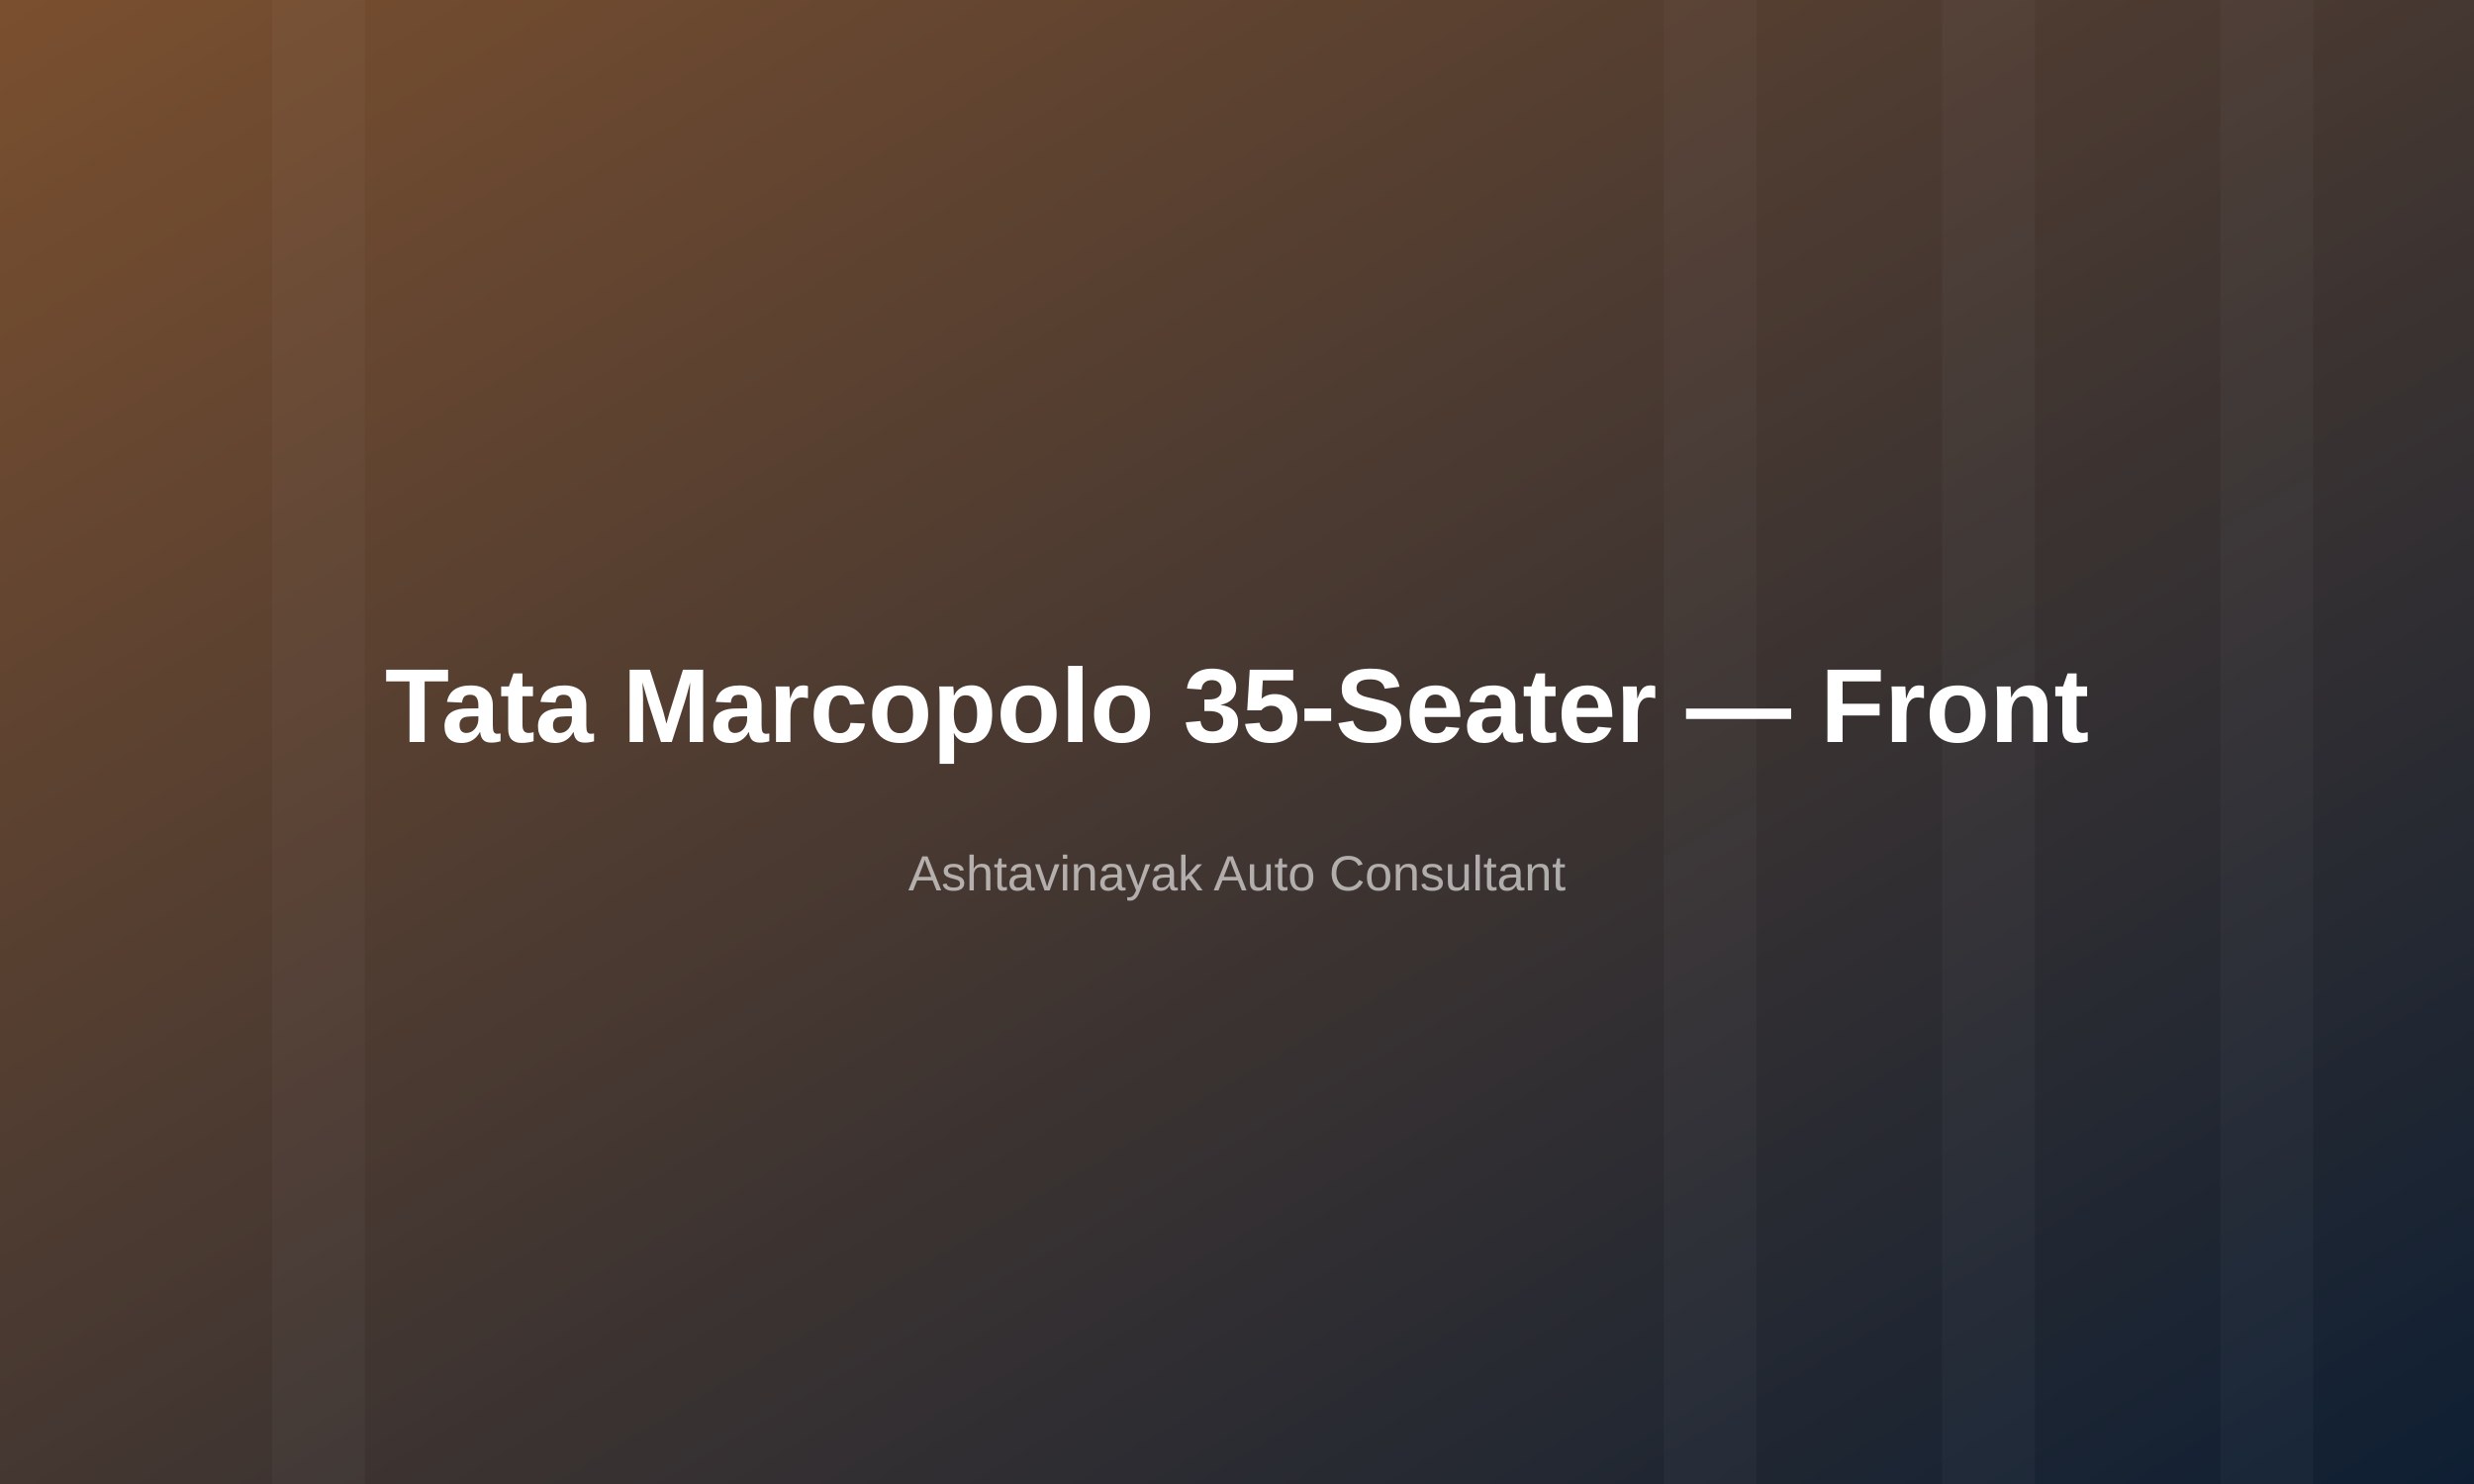
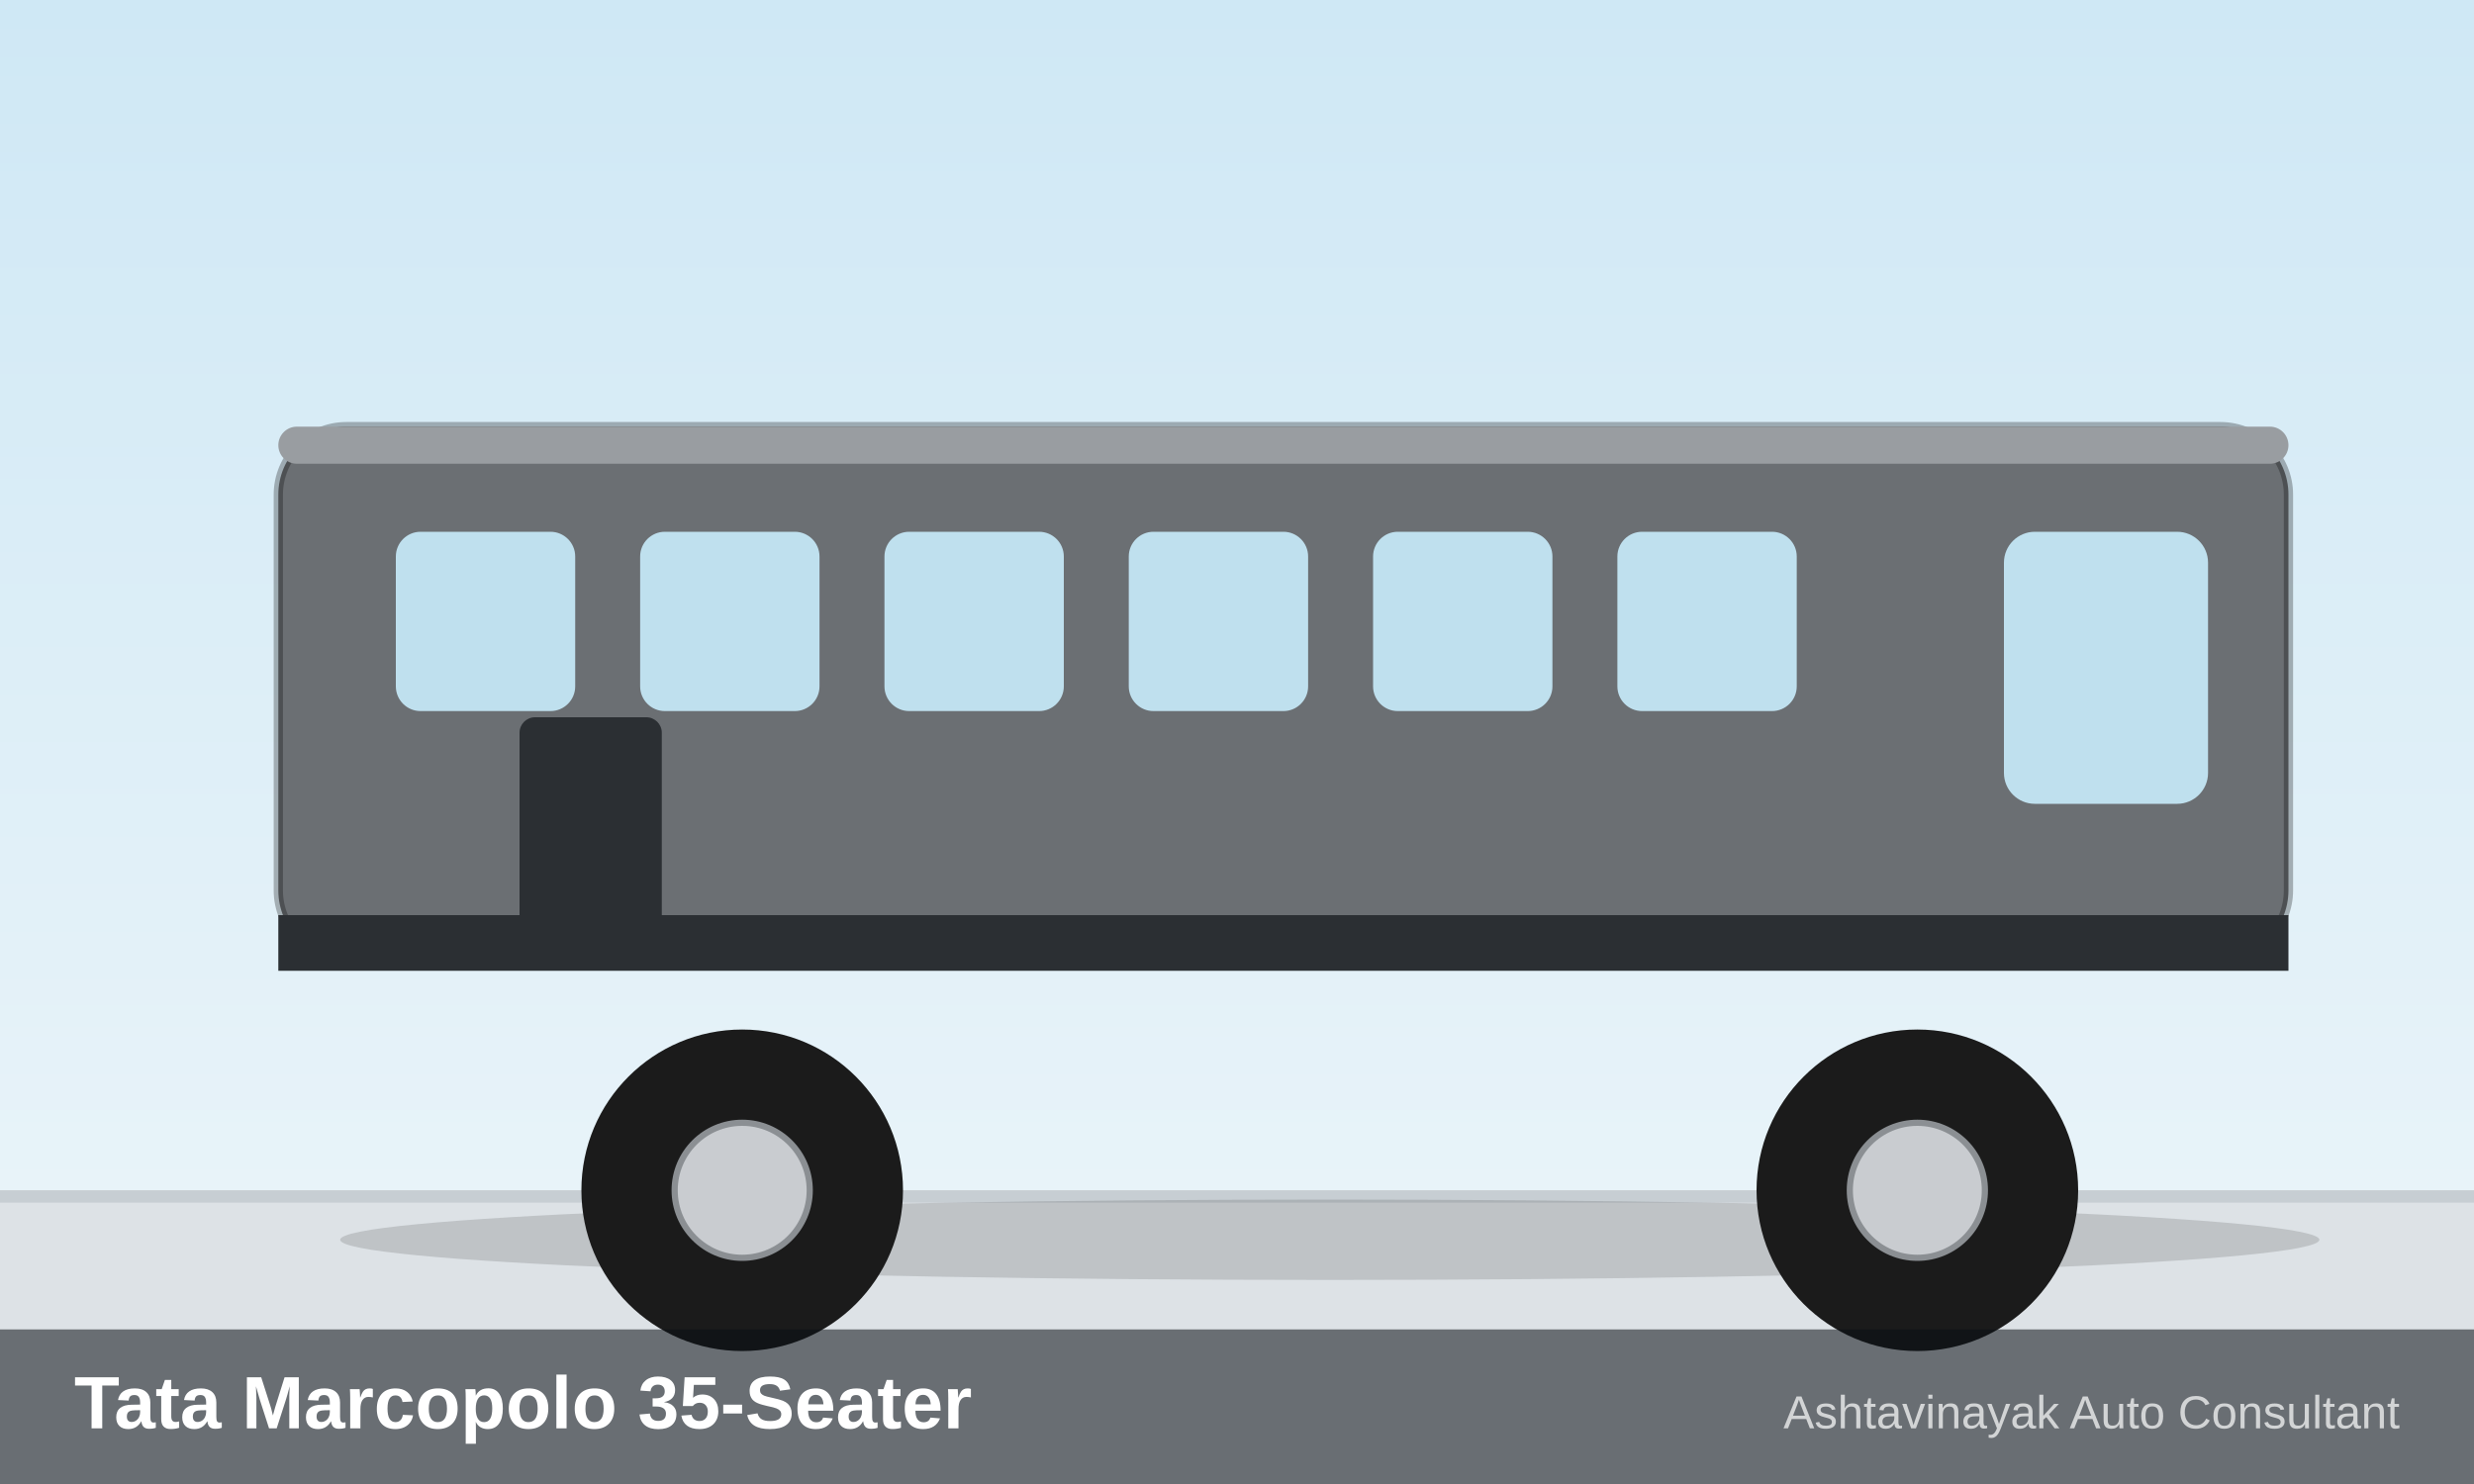
<svg xmlns="http://www.w3.org/2000/svg" width="800" height="480" viewBox="0 0 800 480">
  <defs>
-     <linearGradient id="g34" x1="0" y1="0" x2="1" y2="1">
-       <stop offset="0" stop-color="#7a4f2f" />
-       <stop offset="1" stop-color="#0f1f33" />
+     <linearGradient id="sky" x1="0" y1="0" x2="0" y2="1">
+       <stop offset="0" stop-color="#cfe8f5" />
+       <stop offset="1" stop-color="#eef6fa" />
    </linearGradient>
  </defs>
-   <rect width="800" height="480" fill="url(#g34)" />
-   <rect x="538" y="0" width="30" height="480" fill="white" opacity="0.03" />
-   <rect x="628" y="0" width="30" height="480" fill="white" opacity="0.03" />
-   <rect x="718" y="0" width="30" height="480" fill="white" opacity="0.03" />
-   <rect x="88" y="0" width="30" height="480" fill="white" opacity="0.03" />
-   <text x="50%" y="50%" text-anchor="middle" font-family="Arial, sans-serif" font-size="34" font-weight="700" fill="white">Tata Marcopolo 35-Seater — Front</text>
-   <text x="50%" y="60%" text-anchor="middle" font-family="Arial, sans-serif" font-size="16" fill="rgba(255,255,255,0.6)">Ashtavinayak Auto Consultant</text>
+   <rect width="800" height="480" fill="url(#sky)" />
+   <rect x="0" y="385" width="800" height="95" fill="#dde2e6" />
+   <rect x="0" y="385" width="800" height="4" fill="#c7ced3" />
+   <ellipse cx="430" cy="401" rx="320" ry="13" fill="#000" opacity="0.14" />
+   <rect x="90" y="138" width="650" height="172" rx="22" fill="#6b6f73" stroke="rgba(0,0,0,0.28)" stroke-width="3" />
+   <rect x="90" y="138" width="650" height="12" rx="6" fill="#999da1" />
+   <rect x="128" y="172" width="58" height="58" rx="8" fill="#bfe0ee" />
+   <rect x="207" y="172" width="58" height="58" rx="8" fill="#bfe0ee" />
+   <rect x="286" y="172" width="58" height="58" rx="8" fill="#bfe0ee" />
+   <rect x="365" y="172" width="58" height="58" rx="8" fill="#bfe0ee" />
+   <rect x="444" y="172" width="58" height="58" rx="8" fill="#bfe0ee" />
+   <rect x="523" y="172" width="58" height="58" rx="8" fill="#bfe0ee" />
+   <rect x="648" y="172" width="66" height="88" rx="10" fill="#bfe0ee" />
+   <rect x="168" y="232" width="46" height="78" rx="5" fill="#2b2f33" />
+   <rect x="90" y="296" width="650" height="18" fill="#2b2f33" />
+   <circle cx="240" cy="385" r="52" fill="#1b1b1b" />
+   <circle cx="240" cy="385" r="21.84" fill="#c9ccd0" />
+   <circle cx="240" cy="385" r="21.84" fill="none" stroke="#8b8f93" stroke-width="2" />
+   <circle cx="620" cy="385" r="52" fill="#1b1b1b" />
+   <circle cx="620" cy="385" r="21.84" fill="#c9ccd0" />
+   <circle cx="620" cy="385" r="21.84" fill="none" stroke="#8b8f93" stroke-width="2" />
+   <rect x="0" y="430" width="800" height="50" fill="rgba(10,15,20,0.55)" />
+   <text x="24" y="462" font-family="Arial, sans-serif" font-size="24" font-weight="700" fill="white">Tata Marcopolo 35-Seater</text>
+   <text x="776" y="462" text-anchor="end" font-family="Arial, sans-serif" font-size="15" fill="rgba(255,255,255,0.7)">Ashtavinayak Auto Consultant</text>
</svg>
